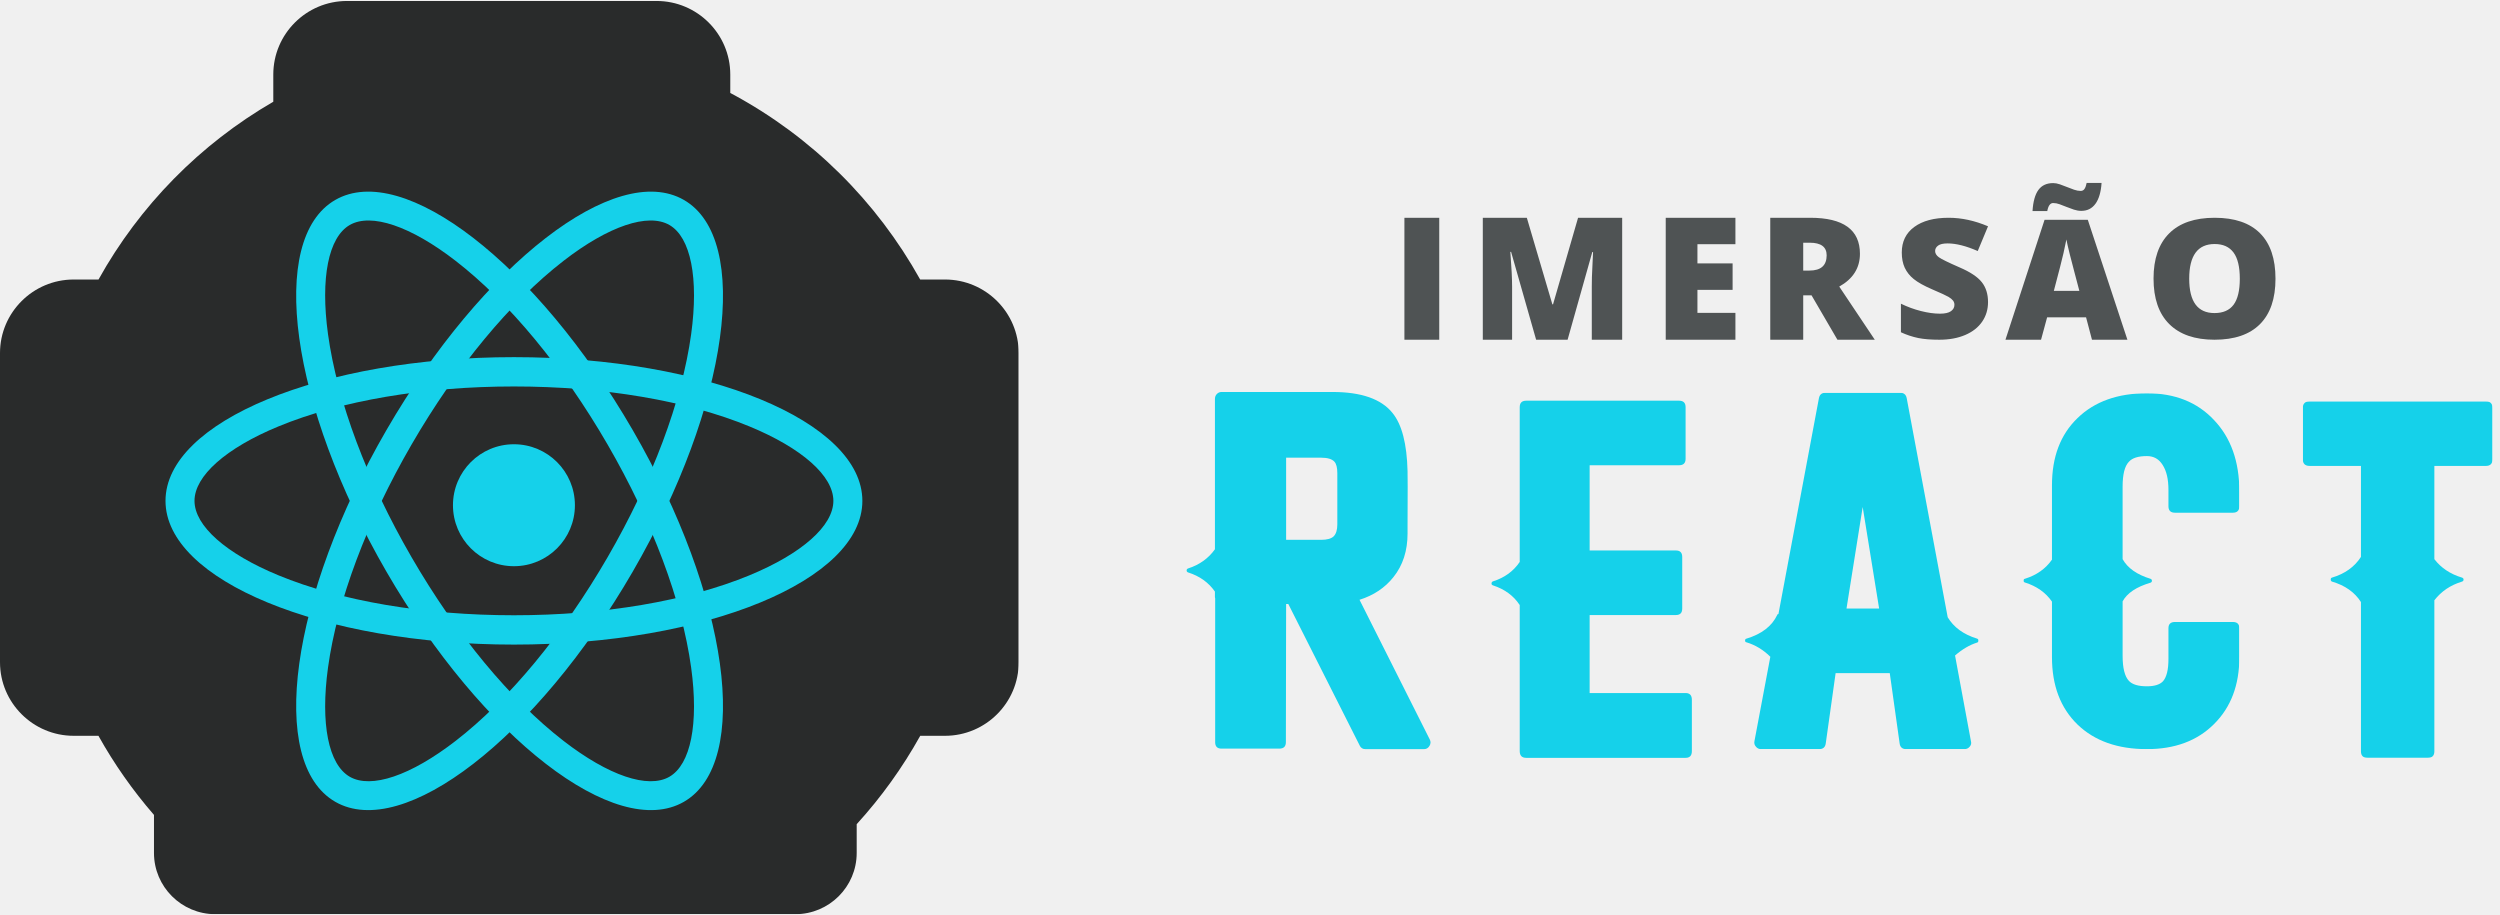
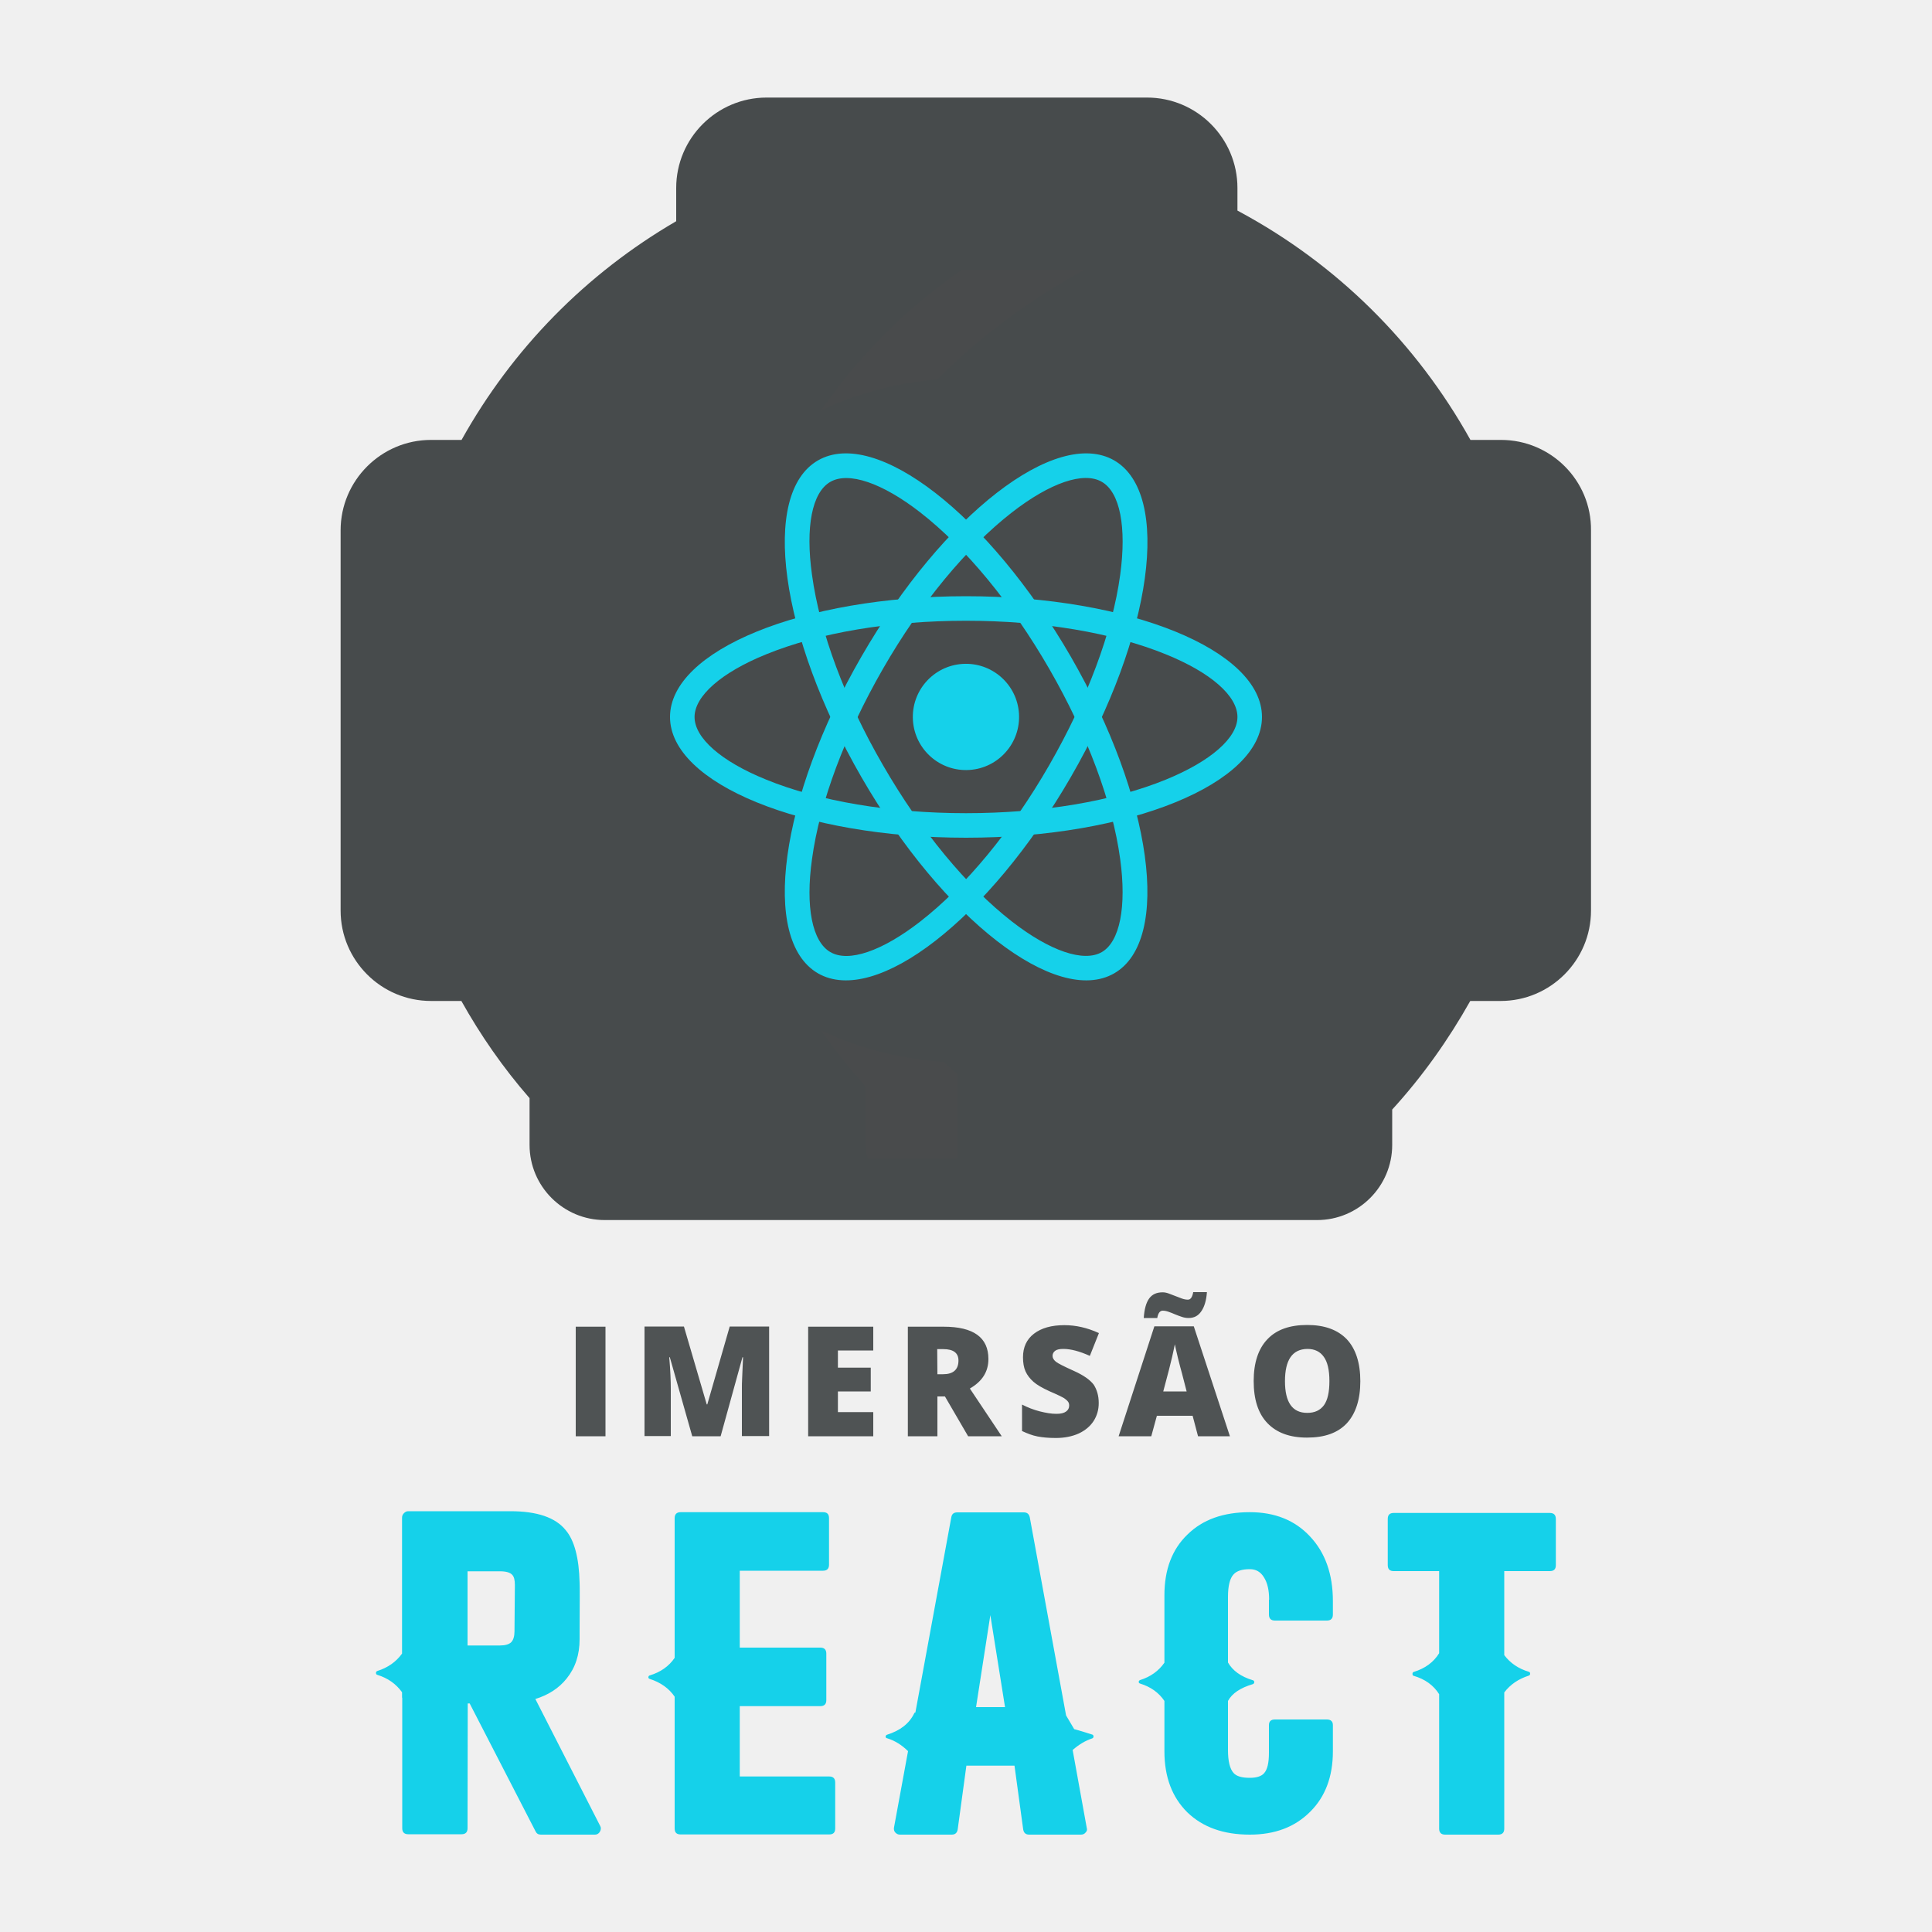
- <svg xmlns="http://www.w3.org/2000/svg" xmlns:xlink="http://www.w3.org/1999/xlink" width="287" height="105">
-   <defs>
-     <path id="a" d="M0 .112h116.946v104.836H0z" />
-     <path id="c" d="M.25.125h.125V.25H.25z" />
-     <path id="d" d="M.105.088h26.809V41H.105z" />
-     <path id="f" d="M.063.145H24.85V41H.063z" />
-     <path id="h" d="M.136.075h21.778V41H.136z" />
-   </defs>
-   <g fill="none" fill-rule="evenodd">
-     <mask id="b" fill="#fff">
-       <use xlink:href="#a" />
-     </mask>
-     <path fill="#292B2B" d="M108.486 32.088h-2.85c-5.038-9.033-12.462-16.394-21.59-21.303l-.21-.113V8.558c0-4.657-3.794-8.446-8.458-8.446H39.832c-4.664 0-8.458 3.789-8.458 8.446v3.122A53.83 53.83 0 0011.31 32.088H8.458C3.794 32.088 0 35.877 0 40.534v35.49c0 4.657 3.794 8.446 8.458 8.446H11.3a54.157 54.157 0 006.377 9.082v4.369c0 3.875 3.158 7.027 7.039 7.027h66.592c3.881 0 7.04-3.152 7.04-7.027v-3.304a54.167 54.167 0 007.295-10.147h2.843c4.665 0 8.46-3.789 8.46-8.446v-35.49c0-4.657-3.795-8.446-8.46-8.446" mask="url(#b)" />
-     <path fill="#333" d="M59.008 76l-.016-6h.016z" />
-     <path fill="#15D1EA" d="M66 58a7 7 0 11-14 0 7 7 0 0114 0" />
-     <path fill="#15D1EA" d="M86.028 66.05C78.862 69.004 69.264 70.632 59 70.632s-19.862-1.628-27.028-4.584c-6.038-2.49-9.643-5.687-9.643-8.55 0-2.861 3.605-6.057 9.643-8.548 7.166-2.956 16.764-4.584 27.028-4.584s19.862 1.628 27.028 4.584c6.038 2.49 9.643 5.687 9.643 8.549 0 2.862-3.605 6.058-9.643 8.55M59 41c-22.092 0-40 7.387-40 16.5S36.908 74 59 74c22.091 0 40-7.387 40-16.5S81.091 41 59 41" />
-     <path fill="#15D1EA" d="M79.344 38.371c-1.053 7.645-4.461 16.738-9.595 25.603-5.135 8.864-11.33 16.352-17.447 21.084-5.155 3.987-9.696 5.525-12.147 4.115-2.452-1.411-3.386-6.1-2.498-12.544 1.052-7.645 4.46-16.738 9.595-25.602 5.134-8.865 11.33-16.353 17.446-21.084 5.154-3.988 9.696-5.526 12.147-4.116 2.452 1.411 3.386 6.1 2.499 12.544M44.367 49.367c-11.051 19.08-13.683 38.188-5.877 42.68 7.805 4.492 23.091-7.334 34.143-26.414 11.051-19.08 13.683-38.189 5.877-42.68-7.805-4.492-23.091 7.334-34.143 26.414" />
-     <path fill="#15D1EA" d="M40.155 25.827c2.452-1.41 6.992.128 12.147 4.116 6.116 4.731 12.312 12.219 17.446 21.084 5.135 8.864 8.543 17.956 9.595 25.602.888 6.443-.046 11.133-2.498 12.544-2.451 1.41-6.993-.128-12.147-4.116-6.116-4.731-12.312-12.22-17.447-21.084-5.134-8.864-8.541-17.957-9.595-25.602-.887-6.443.047-11.133 2.499-12.544m-1.665-2.874c-7.806 4.491-5.174 23.6 5.877 42.68C55.42 84.713 70.705 96.54 78.51 92.048c7.806-4.493 5.174-23.601-5.877-42.681C61.58 30.287 46.295 18.46 38.49 22.953M153.525 54.314c0-.628-.112-1.066-.336-1.314-.28-.304-.783-.457-1.511-.457h-4.031v9.429h4.03c.673 0 1.149-.134 1.428-.4.28-.286.42-.743.42-1.372v-5.886zm10.61 30.572c.13.248.12.495-.029.742-.15.248-.354.372-.615.372h-6.747a.665.665 0 01-.643-.4l-8.202-16.257h-.252l-.028 15.857c0 .496-.252.743-.756.743h-6.634c-.486 0-.728-.247-.728-.743V68.686c-.019-.095-.028-.133-.028-.115v-.657c-.728-1.047-1.754-1.78-3.08-2.2-.111-.038-.167-.114-.167-.228 0-.115.056-.19.168-.229 1.306-.419 2.332-1.152 3.08-2.2V45.8c0-.229.073-.419.223-.571a.718.718 0 01.532-.229h12.737c3.303 0 5.598.8 6.886 2.4 1.082 1.314 1.66 3.543 1.735 6.686.019.324.019 2.39 0 6.2v.971c0 1.981-.541 3.648-1.623 5-.97 1.22-2.268 2.086-3.891 2.6l8.062 16.029zm30.091 1.342c0 .515-.24.772-.72.772h-18.295c-.498 0-.747-.257-.747-.772V69.46c-.701-1.068-1.725-1.821-3.072-2.26-.11-.038-.166-.105-.166-.2 0-.134.055-.22.166-.258 1.328-.42 2.353-1.163 3.072-2.231V46.744c0-.496.25-.744.747-.744h17.548c.498 0 .747.248.747.744v5.922c0 .497-.249.744-.747.744h-10.268v9.785h9.908c.48 0 .72.248.72.744v5.923c0 .496-.24.744-.72.744h-9.908v8.955h11.015c.48 0 .72.258.72.773v5.894z" />
-     <g transform="translate(200.226 45)">
-       <mask id="e" fill="#fff">
-         <use xlink:href="#d" />
-       </mask>
-       <path fill="#15D1EA" d="M15.499 24.863l-1.888-11.66-1.859 11.66h3.747zm11.24 3.45c.117.038.175.114.175.228s-.058.19-.174.228c-.853.267-1.695.76-2.527 1.483l1.83 9.864a.616.616 0 01-.146.599.749.749 0 01-.61.285h-6.68c-.446 0-.697-.218-.755-.656l-1.133-8.068h-6.216L9.37 40.344c-.058.438-.31.656-.755.656h-6.68a.718.718 0 01-.581-.285.676.676 0 01-.175-.599l1.83-9.722c-.813-.798-1.723-1.35-2.73-1.653-.116-.019-.174-.086-.174-.2 0-.133.058-.209.174-.228 1.743-.532 2.914-1.435 3.515-2.708 0-.038.019-.067.058-.086l.087-.028L8.586.715c.077-.418.33-.627.755-.627h8.569c.425 0 .677.21.755.627l4.705 25.146c.697 1.16 1.82 1.977 3.37 2.452z" mask="url(#e)" />
-     </g>
-     <g transform="translate(232.226 45)">
-       <mask id="g" fill="#fff">
-         <use xlink:href="#f" />
-       </mask>
-       <path fill="#15D1EA" d="M16.712 11.236c0-1.217-.22-2.167-.661-2.851-.422-.685-1.026-1.027-1.812-1.027-.997 0-1.687.219-2.07.656-.48.494-.72 1.445-.72 2.85v8.326c.576 1.026 1.64 1.777 3.193 2.252.115.038.172.114.172.228s-.057.19-.172.228c-1.61.476-2.674 1.188-3.192 2.138v6.244c0 1.407.24 2.367.719 2.88.383.418 1.073.627 2.07.627.863 0 1.476-.19 1.84-.57.422-.475.633-1.33.633-2.566v-3.535c0-.475.25-.713.748-.713h6.642c.498 0 .748.238.748.713v3.335c0 3.193-.968 5.75-2.904 7.67C20.028 40.04 17.46 41 14.239 41c-3.355 0-6.01-.94-7.965-2.823-1.955-1.9-2.933-4.476-2.933-7.726v-6.386C2.612 23.02 1.577 22.288.236 21.87c-.115-.038-.173-.104-.173-.2 0-.132.058-.209.173-.228 1.341-.418 2.376-1.15 3.105-2.195v-8.553c0-3.25.978-5.816 2.933-7.698 1.955-1.9 4.61-2.85 7.965-2.85 3.22 0 5.79 1.025 7.707 3.078 1.936 2.034 2.904 4.761 2.904 8.183v1.71c0 .495-.25.742-.748.742H17.46c-.499 0-.748-.247-.748-.742v-1.881z" mask="url(#g)" />
-     </g>
-     <g transform="translate(264.226 46)">
-       <mask id="i" fill="#fff">
-         <use xlink:href="#h" />
-       </mask>
-       <path fill="#15D1EA" d="M21.156.075c.505 0 .758.258.758.773v5.867c0 .515-.253.772-.758.772h-5.918v10.704c.777 1.011 1.836 1.717 3.178 2.118.116.038.175.114.175.229 0 .114-.059.19-.175.229-1.322.4-2.381 1.115-3.178 2.146v17.343c0 .496-.253.744-.758.744H7.57c-.506 0-.758-.248-.758-.744V23.113c-.72-1.125-1.827-1.907-3.324-2.346-.097-.039-.145-.115-.145-.23 0-.133.048-.21.145-.228 1.477-.44 2.585-1.23 3.324-2.376V7.487H.922c-.524 0-.786-.257-.786-.772V.848c0-.515.262-.773.787-.773h20.233z" mask="url(#i)" />
-     </g>
-     <path fill="#4F5354" d="M161.226 39h4V25h-4zm15.121 0l-2.873-10.083h-.087c.135 1.717.202 3.051.202 4.002V39h-3.363V25h5.054l2.931 9.94h.077l2.874-9.94h5.064v14h-3.488v-6.138c0-.32.004-.674.014-1.063.01-.39.053-1.344.13-2.863h-.087L179.96 39h-3.613zm22.879 0h-8V25h8v3.036h-4.36v2.202h4.037v3.036h-4.037v2.643h4.36zm7.783-7.938h.709c1.321 0 1.982-.585 1.982-1.753 0-.964-.648-1.446-1.944-1.446h-.747v3.199zm0 2.844V39h-3.783V25h4.587c3.805 0 5.708 1.379 5.708 4.137 0 1.621-.792 2.876-2.375 3.763l4.08 6.1h-4.29l-2.97-5.094h-.957zm21.217.772c0 .845-.225 1.595-.674 2.25-.45.655-1.097 1.164-1.943 1.527-.847.363-1.84.545-2.979.545-.95 0-1.748-.064-2.392-.19a9.203 9.203 0 01-2.012-.667v-3.279c.735.36 1.5.642 2.295.843.794.202 1.523.303 2.187.303.573 0 .993-.094 1.26-.284.267-.19.4-.433.4-.731a.785.785 0 00-.16-.49c-.108-.139-.28-.28-.518-.423-.238-.143-.871-.435-1.9-.876-.93-.403-1.629-.794-2.094-1.173a3.638 3.638 0 01-1.036-1.305c-.224-.49-.336-1.07-.336-1.741 0-1.254.478-2.233 1.435-2.934.957-.702 2.272-1.053 3.945-1.053 1.478 0 2.985.326 4.522.978l-1.182 2.841c-1.334-.584-2.487-.875-3.457-.875-.501 0-.866.083-1.094.25-.228.169-.341.377-.341.625 0 .267.144.506.434.717.29.211 1.076.596 2.359 1.155 1.23.528 2.085 1.095 2.563 1.7.479.606.718 1.368.718 2.287m10.483-1.288l-.593-2.25c-.139-.5-.306-1.148-.504-1.942s-.328-1.363-.39-1.707c-.057.319-.169.844-.335 1.576-.167.731-.535 2.173-1.106 4.324h2.928zm.235-9.182c-.283 0-.567-.047-.852-.14a13.45 13.45 0 01-.843-.31 20.096 20.096 0 00-.805-.31 2.172 2.172 0 00-.739-.14c-.339 0-.564.306-.678.919h-1.694c.069-1.095.295-1.903.678-2.425.382-.522.947-.783 1.694-.783.239 0 .493.047.763.14.27.094.543.198.82.31.275.113.548.216.818.31.27.093.524.14.763.14a.5.5 0 00.433-.234c.106-.156.188-.385.245-.685h1.713c-.07 1.044-.301 1.84-.697 2.387-.395.547-.935.82-1.62.82zM240.159 39l-.678-2.57h-4.472l-.697 2.57h-4.086l4.49-13.77h4.962L244.226 39h-4.067zm11.162-7.005c0 2.63.968 3.945 2.905 3.945.984 0 1.715-.32 2.19-.958.476-.64.714-1.635.714-2.987 0-1.358-.24-2.36-.723-3.009-.483-.648-1.203-.972-2.162-.972-1.949 0-2.924 1.327-2.924 3.981m9.905 0c0 2.289-.594 4.028-1.782 5.219-1.188 1.19-2.928 1.786-5.218 1.786-2.258 0-3.99-.598-5.194-1.795-1.204-1.197-1.806-2.94-1.806-5.228 0-2.264.599-3.992 1.797-5.186C250.22 25.597 251.96 25 254.245 25c2.291 0 4.027.592 5.209 1.777 1.181 1.184 1.772 2.924 1.772 5.218" />
+ <svg xmlns="http://www.w3.org/2000/svg" version="1.1" id="Logo" x="0" y="0" viewBox="0 0 1000 1000" xml:space="preserve">
+   <style>.st0,.st3{fill:#474b4c}.st3{display:none}.st7{fill:#15d1ea}</style>
+   <g id="Capacete_1_">
+     <path class="st0" d="M633.9 123.8H366.1c-49.6 26.7-90.2 67.8-116.4 117.6v263.2c11.1 21 24.8 40.4 40.6 57.8v30.3c0 12.7 10.2 22.9 22.9 22.9h368.7c12.7 0 22.9-10.2 22.9-22.9v-24.6c18-18.9 33.5-40.2 45.7-63.5V241.3c-26.3-49.8-67-90.9-116.6-117.5z" />
+     <path d="M592.5 123.8h-68.6c-49.6 26.7-90.2 67.8-116.4 117.6v263.2c11.1 21 24.8 40.4 40.6 57.8v30.3c0 12.7 10.2 22.9 22.9 22.9h24.5v-59.7c-30.7-25.8-49.8-63.1-49.8-63.1V249.7c35.1-66.1 102.4-105.8 146.8-125.9z" fill="#494b4c" />
+     <path class="st0" d="M776.9 227.7h-15.8c-27.9-50.1-69-90.9-119.5-118.1l-1.1-.6V97.3c0-25.8-21-46.8-46.8-46.8H396.8c-25.8 0-46.8 21-46.8 46.8v17.2c-46.6 27.1-84.8 66-111.1 113.2h-15.8c-25.8 0-46.8 21-46.8 46.8v196.8c0 25.8 21 46.8 46.8 46.8h15.7c9.9 17.7 21.6 34.6 35.3 50.3v24.2c0 21.5 17.5 38.9 38.9 38.9h368.7c21.5 0 38.9-17.5 38.9-38.9v-18.3c15.7-17.2 29.1-36.1 40.4-56.2h15.7c25.8 0 46.8-21 46.8-46.8V274.6c.3-25.9-20.8-46.9-46.6-46.9zM693.1 557l-4.5 4.6v31.1c0 3.8-3.1 6.8-6.9 6.8H313.1c-3.8 0-6.8-3.1-6.8-6.8v-36.5l-4.1-4.6c-14.3-15.8-26.6-33-36.5-51.2V245.3c24.2-44.5 60.3-80.9 104.5-105.6h259.7c44.2 24.7 80.2 61 104.5 105.6v255.2C723.2 521 709.3 540 693.1 557z" />
+     <circle transform="rotate(-45.001 499.983 372.94)" class="st0" cx="500" cy="372.9" r="177.1" />
+     <circle transform="rotate(-45.001 499.984 372.94)" class="st3" cx="500" cy="372.9" r="134.1" />
+     <path class="st3" d="M924.1 887.9c-4.6-33.5-22-96.3-85.5-142.9-15.1-11.1-31.8-19.7-49.2-26.7-18.6-7.6-46.4-17.7-72.8-23.2v-12.5c0-13.7-11.1-24.9-24.9-24.9H308.3c-13.7 0-24.9 11.1-24.9 24.9v12.5c-30.5 6.5-58.3 16.9-76.7 24.8-17.2 7.4-33.8 16.4-48.7 27.7C97.3 793.9 80.5 855 75.9 887.9c-1 6.9-.5 14.1 2 20.6C84.2 924.3 99.1 934 115 934h769.9c16 0 30.9-9.6 37.1-25.4 2.6-6.6 3.1-13.8 2.1-20.7zM315.5 722.3v-32.5h368.9v32.5l13.6 2.2c5.3.8 10.4 1.8 15.5 2.8 1 .2 1.8.4 2.7.6 4.4.9 8.7 1.8 13 2.9.5.1 1 .3 1.5.4 9.9 2.5 19.5 5.3 28.6 8.6-58.9 60.6-157.2 97.6-262.7 97.6-104.2 0-201.9-36.3-261-95.9 9.7-3.6 20-6.9 30.7-9.6.7-.2 1.5-.4 2.2-.6 4.4-1.1 8.8-2.1 13.4-3.1 1.1-.3 2.3-.5 3.4-.8 5.4-1.1 10.8-2.1 16.4-3l13.8-2.1zm575.1 176.9c-.8 1-2.7 2.6-5.7 2.6H115.1c-3 0-4.9-1.6-5.7-2.6-.8-1-2.2-2.9-1.8-5.7 5.1-39 25.3-99.5 97.3-138.1 64.2 70.6 174.5 114.2 291.9 114.2 118.9 0 230-44.4 294-116.4 75.6 38.5 96.5 100.7 101.7 140.4.3 2.6-1 4.6-1.9 5.6z" />
+     <circle transform="rotate(-22.5 499.976 763.528)" class="st3" cx="500" cy="763.6" r="16" />
+     <circle transform="rotate(-22.5 499.976 763.528)" class="st3" cx="500" cy="763.6" r="16" />
+   </g>
+   <g id="Logo_React">
+     <circle transform="matrix(.9979 -.06407 .06407 .9979 -22.751 32.799)" class="st7" cx="500" cy="371.1" r="27.5" />
+     <path class="st7" d="M500 308.6c-84.6 0-153.2 28-153.2 62.5s68.6 62.5 153.2 62.5 153.2-28 153.2-62.5c0-34.6-68.6-62.5-153.2-62.5zm103.5 94.9c-27.4 11.2-64.2 17.4-103.5 17.4s-76.1-6.2-103.5-17.4c-23.2-9.4-37-21.5-37-32.4 0-10.8 13.8-23 37-32.4 27.4-11.2 64.2-17.4 103.5-17.4s76.1 6.2 103.5 17.4c23.2 9.4 37 21.5 37 32.4 0 10.8-13.8 22.9-37 32.4z" />
+     <path class="st7" d="M445.9 339.8c-42.3 73.3-52.4 146.7-22.5 164 29.9 17.2 88.4-28.2 130.8-101.5s52.4-146.7 22.5-164c-30-17.2-88.5 28.2-130.8 101.5zm133.9-42.2c-4 29.4-17.1 64.3-36.7 98.4s-43.4 62.8-66.8 81c-19.7 15.3-37.1 21.3-46.5 15.8-9.4-5.4-13-23.4-9.5-48.2 4-29.4 17.1-64.3 36.7-98.4s43.4-62.8 66.8-81c19.7-15.3 37.1-21.3 46.5-15.8 9.4 5.4 12.9 23.4 9.5 48.2z" />
+     <path class="st7" d="M423.4 238.3c-29.9 17.2-19.8 90.7 22.5 164S546.8 521 576.7 503.8c29.9-17.2 19.8-90.7-22.5-164-42.4-73.3-100.9-118.7-130.8-101.5zm6.4 11.1c9.4-5.4 26.8.5 46.5 15.8 23.4 18.2 47.2 47 66.8 81s32.7 69 36.7 98.4c3.4 24.8-.2 42.8-9.5 48.2-9.4 5.4-26.8-.5-46.5-15.8-23.4-18.2-47.2-47-66.8-81-19.7-34-32.7-69-36.7-98.4-3.5-24.8 0-42.8 9.5-48.2z" />
+   </g>
+   <g id="Texto">
+     <path class="st7" d="M310.6 945c.6 1 .5 2-.1 3.1-.6 1-1.5 1.5-2.5 1.5h-28.1c-1.3 0-2.2-.6-2.7-1.7l-34.1-66.2h-1l-.1 64.6c0 2-1 3.1-3.1 3.1h-27.6c-2 0-3.1-1-3.1-3.1V879c-.1-.4-.1-.6-.1-.4v-2.7c-3.1-4.3-7.3-7.3-12.8-9-.4-.1-.7-.4-.7-1s.3-.8.7-1c5.4-1.7 9.7-4.7 12.8-9v-70.3c0-1 .3-1.7 1-2.4.6-.6 1.3-1 2.2-1h52.9c13.7 0 23.3 3.2 28.6 9.8 4.5 5.3 6.9 14.4 7.2 27.2.1 1.3.1 9.7 0 25.3v3.9c0 8.1-2.2 14.8-6.7 20.4-4 5-9.4 8.5-16.2 10.6l33.5 65.6zm-44.1-124.6c0-2.5-.4-4.3-1.4-5.3-1.1-1.2-3.2-1.8-6.3-1.8H242v38.4h16.7c2.8 0 4.8-.6 5.9-1.7 1.1-1.1 1.7-3.1 1.7-5.6l.2-24zm165.8 126c0 2.1-1 3.1-3.1 3.1h-76.9c-2.1 0-3.1-1-3.1-3.1v-68.2c-2.9-4.3-7.3-7.4-12.9-9.2-.4-.1-.7-.4-.7-.8 0-.6.3-.9.7-1 5.6-1.7 9.9-4.7 12.9-9.1v-72.3c0-2 1-3.1 3.1-3.1H426c2.1 0 3.1 1 3.1 3.1v24.1c0 2-1 3.1-3.1 3.1h-43.1v39.8h41.7c2 0 3.1 1 3.1 3.1V880c0 2-1 3.1-3.1 3.1h-41.7v36.4h46.3c2 0 3.1 1 3.1 3.1v23.8zm133-48.6c.4.1.7.4.7 1s-.3.8-.7 1c-3.4 1.1-6.8 3.1-10.1 6l7.3 40.3c.3 1 .1 1.7-.6 2.4-.6.8-1.5 1.1-2.4 1.1h-26.8c-1.8 0-2.8-.9-3.1-2.7l-4.5-33h-24.9l-4.5 33c-.3 1.8-1.3 2.7-3.1 2.7h-26.8c-1 0-1.7-.4-2.4-1.1-.6-.7-.8-1.5-.7-2.4l7.3-39.7c-3.2-3.2-6.9-5.5-10.9-6.7-.4-.1-.7-.3-.7-.8 0-.6.3-.8.7-1 7-2.2 11.6-5.9 14.1-11.1 0-.1.1-.3.3-.3l.3-.1 18.6-101.1c.3-1.7 1.3-2.5 3.1-2.5h34.4c1.7 0 2.7.8 3.1 2.5l18.8 102.6c2.8 4.7 4.2 7.1 4.2 7.1s3.1.8 9.3 2.8zm-45.1-14.2l-7.6-47.6-7.4 47.6h15zM656.9 828c0-5-.9-8.8-2.7-11.6-1.7-2.8-4.1-4.2-7.3-4.2-4 0-6.8.9-8.4 2.7-1.9 2-2.9 5.9-2.9 11.6v34c2.4 4.2 6.6 7.3 12.9 9.2.4.1.7.4.7 1 0 .5-.3.8-.7 1-6.5 1.9-10.8 4.8-12.9 8.7v25.5c0 5.7 1 9.7 2.9 11.8 1.5 1.7 4.3 2.5 8.4 2.5 3.5 0 6-.8 7.4-2.4 1.7-1.9 2.5-5.4 2.5-10.5v-14.4c0-1.9 1-2.9 3.1-2.9h26.9c2 0 3.1 1 3.1 2.9v13.6c0 13-3.9 23.5-11.8 31.3-7.8 7.8-18.1 11.8-31.2 11.8-13.6 0-24.3-3.8-32.3-11.5-7.9-7.8-11.9-18.3-11.9-31.6v-26.1c-2.9-4.3-7.1-7.3-12.6-9-.4-.1-.7-.4-.7-.8 0-.6.3-.8.7-1 5.4-1.7 9.6-4.7 12.6-9v-34.9c0-13.2 3.9-23.7 11.9-31.4 7.9-7.8 18.6-11.6 32.3-11.6 13 0 23.4 4.2 31.2 12.6 7.8 8.3 11.8 19.4 11.8 33.4v7c0 2-1 3.1-3.1 3.1h-26.9c-2 0-3.1-1-3.1-3.1V828zm145.3-44.9c2 0 3.1 1 3.1 3.1v23.9c0 2.1-1 3.1-3.1 3.1h-23.6v43.5c3.1 4.1 7.3 7 12.7 8.6.4.1.7.4.7 1s-.3.8-.7 1c-5.3 1.7-9.5 4.5-12.7 8.7v70.5c0 2-1 3.1-3.1 3.1H748c-2 0-3.1-1-3.1-3.1v-69.6c-2.9-4.6-7.3-7.8-13.2-9.5-.4-.1-.6-.4-.6-1s.2-.8.6-1c5.9-1.8 10.3-5 13.2-9.7v-42.5h-23.5c-2.1 0-3.1-1-3.1-3.1v-23.9c0-2.1 1-3.1 3.1-3.1h80.8z" />
+     <path d="M298 743.4v-56.7h15.4v56.7H298zm60.3 0l-11.6-40.9h-.3c.6 6.9.8 12.3.8 16.2v24.6h-13.6v-56.7H354l11.8 40.3h.3l11.6-40.3h20.4v56.7H384v-24.9c0-1.3 0-2.7.1-4.3s.2-5.5.5-11.6h-.3L373 743.4h-14.7zm93.7 0h-33.7v-56.7H452V699h-18.3v8.9h17v12.3h-17v10.7H452v12.5zm33.2-20.6v20.6h-15.3v-56.7h18.6c15.4 0 23.1 5.6 23.1 16.7 0 6.6-3.2 11.6-9.6 15.3l16.5 24.7h-17.4l-12-20.6h-3.9zm0-11.5h2.9c5.3 0 8-2.4 8-7.1 0-3.9-2.6-5.9-7.9-5.9h-3.1l.1 13zm83.5 14.9c0 3.5-.9 6.6-2.7 9.4-1.8 2.7-4.3 4.8-7.7 6.4-3.4 1.5-7.3 2.3-11.8 2.3-3.8 0-6.9-.3-9.5-.8s-5.2-1.5-8-2.8V727c2.9 1.5 6 2.7 9.1 3.5 3.2.8 6 1.3 8.7 1.3 2.3 0 3.9-.4 5-1.2 1.1-.8 1.6-1.8 1.6-3.1 0-.8-.2-1.5-.6-2-.4-.6-1.1-1.1-2-1.8-1-.6-3.4-1.8-7.6-3.6-3.7-1.7-6.5-3.3-8.3-4.9-1.8-1.6-3.2-3.4-4.1-5.4-.9-2-1.3-4.5-1.3-7.3 0-5.2 1.9-9.3 5.7-12.2s9-4.4 15.7-4.4c5.9 0 11.8 1.3 17.9 4.1l-4.7 11.8c-5.3-2.4-9.9-3.6-13.7-3.6-2 0-3.4.3-4.3 1-.9.7-1.3 1.6-1.3 2.6 0 1.1.6 2.1 1.7 3 1.1.9 4.3 2.5 9.4 4.8 4.9 2.2 8.3 4.6 10.2 7.1 1.6 2.5 2.6 5.6 2.6 9.5zm51.4 17.2l-2.8-10.6h-18.5l-2.9 10.6H579l18.5-56.9h20.4l18.7 56.9h-16.5zm-4.9-61.2c-1.1 0-2.4-.2-3.5-.6-1.1-.4-2.4-.8-3.5-1.3s-2.2-.9-3.3-1.3c-1.1-.4-2.1-.6-3.1-.6-1.4 0-2.4 1.3-2.8 3.8h-7c.3-4.5 1.2-7.9 2.8-10.1s3.9-3.2 7-3.2c1 0 2 .2 3.1.6s2.2.8 3.4 1.3 2.3.9 3.4 1.3 2.2.6 3.1.6c.8 0 1.3-.3 1.8-1 .4-.6.8-1.6 1-2.9h7.1c-.3 4.3-1.3 7.6-2.9 9.9-1.6 2.4-3.8 3.5-6.6 3.5zm-1 38l-2.4-9.3c-.6-2.1-1.3-4.8-2.1-8s-1.3-5.7-1.6-7.1c-.3 1.3-.7 3.5-1.4 6.5-.7 3.1-2.2 9-4.6 17.9h12.1zm89.9-5.3c0 9.5-2.4 16.8-7 21.8-4.7 5-11.5 7.4-20.6 7.4-8.9 0-15.7-2.5-20.5-7.5-4.8-5-7.1-12.3-7.1-21.8 0-9.4 2.4-16.7 7.1-21.6 4.7-5 11.6-7.4 20.6-7.4 9 0 15.8 2.5 20.5 7.4 4.6 4.9 7 12.2 7 21.7zm-39 0c0 10.9 3.8 16.4 11.5 16.4 3.9 0 6.7-1.3 8.7-4 1.9-2.7 2.8-6.8 2.8-12.5s-1-9.9-2.9-12.5c-1.9-2.7-4.7-4.1-8.5-4.1-7.8.1-11.6 5.7-11.6 16.7z" fill="#4f5354" />
  </g>
</svg>
